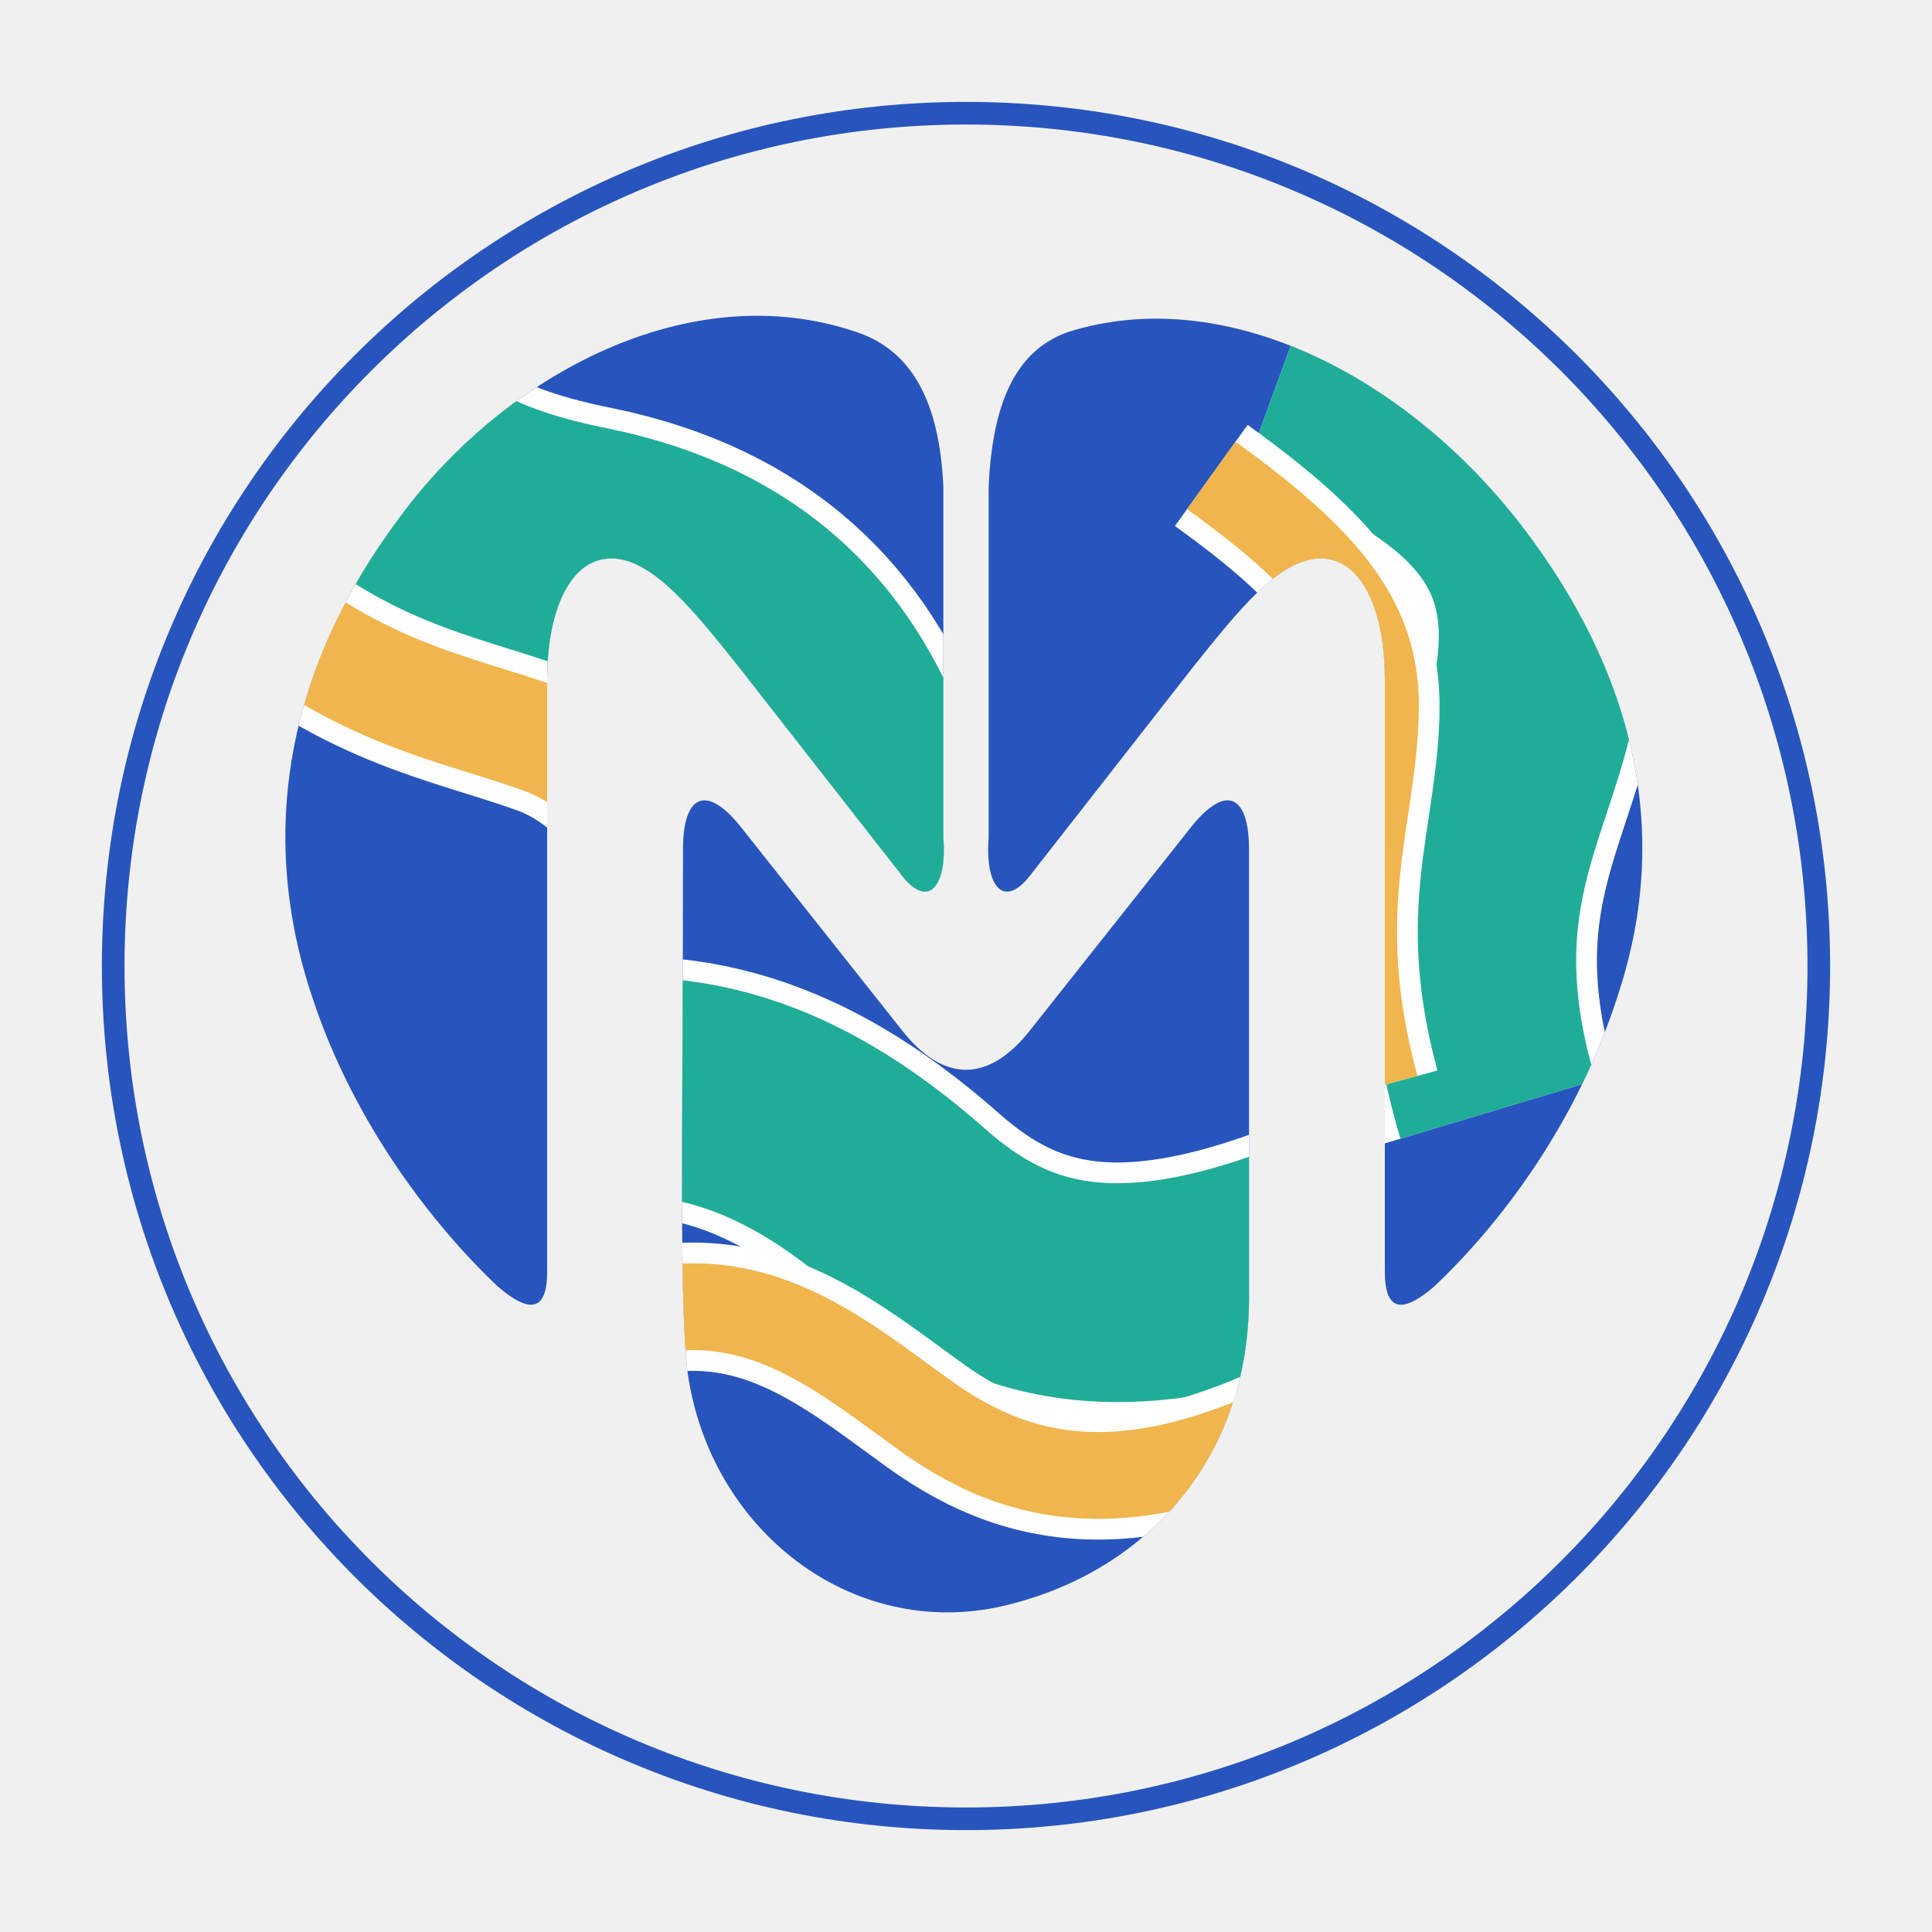
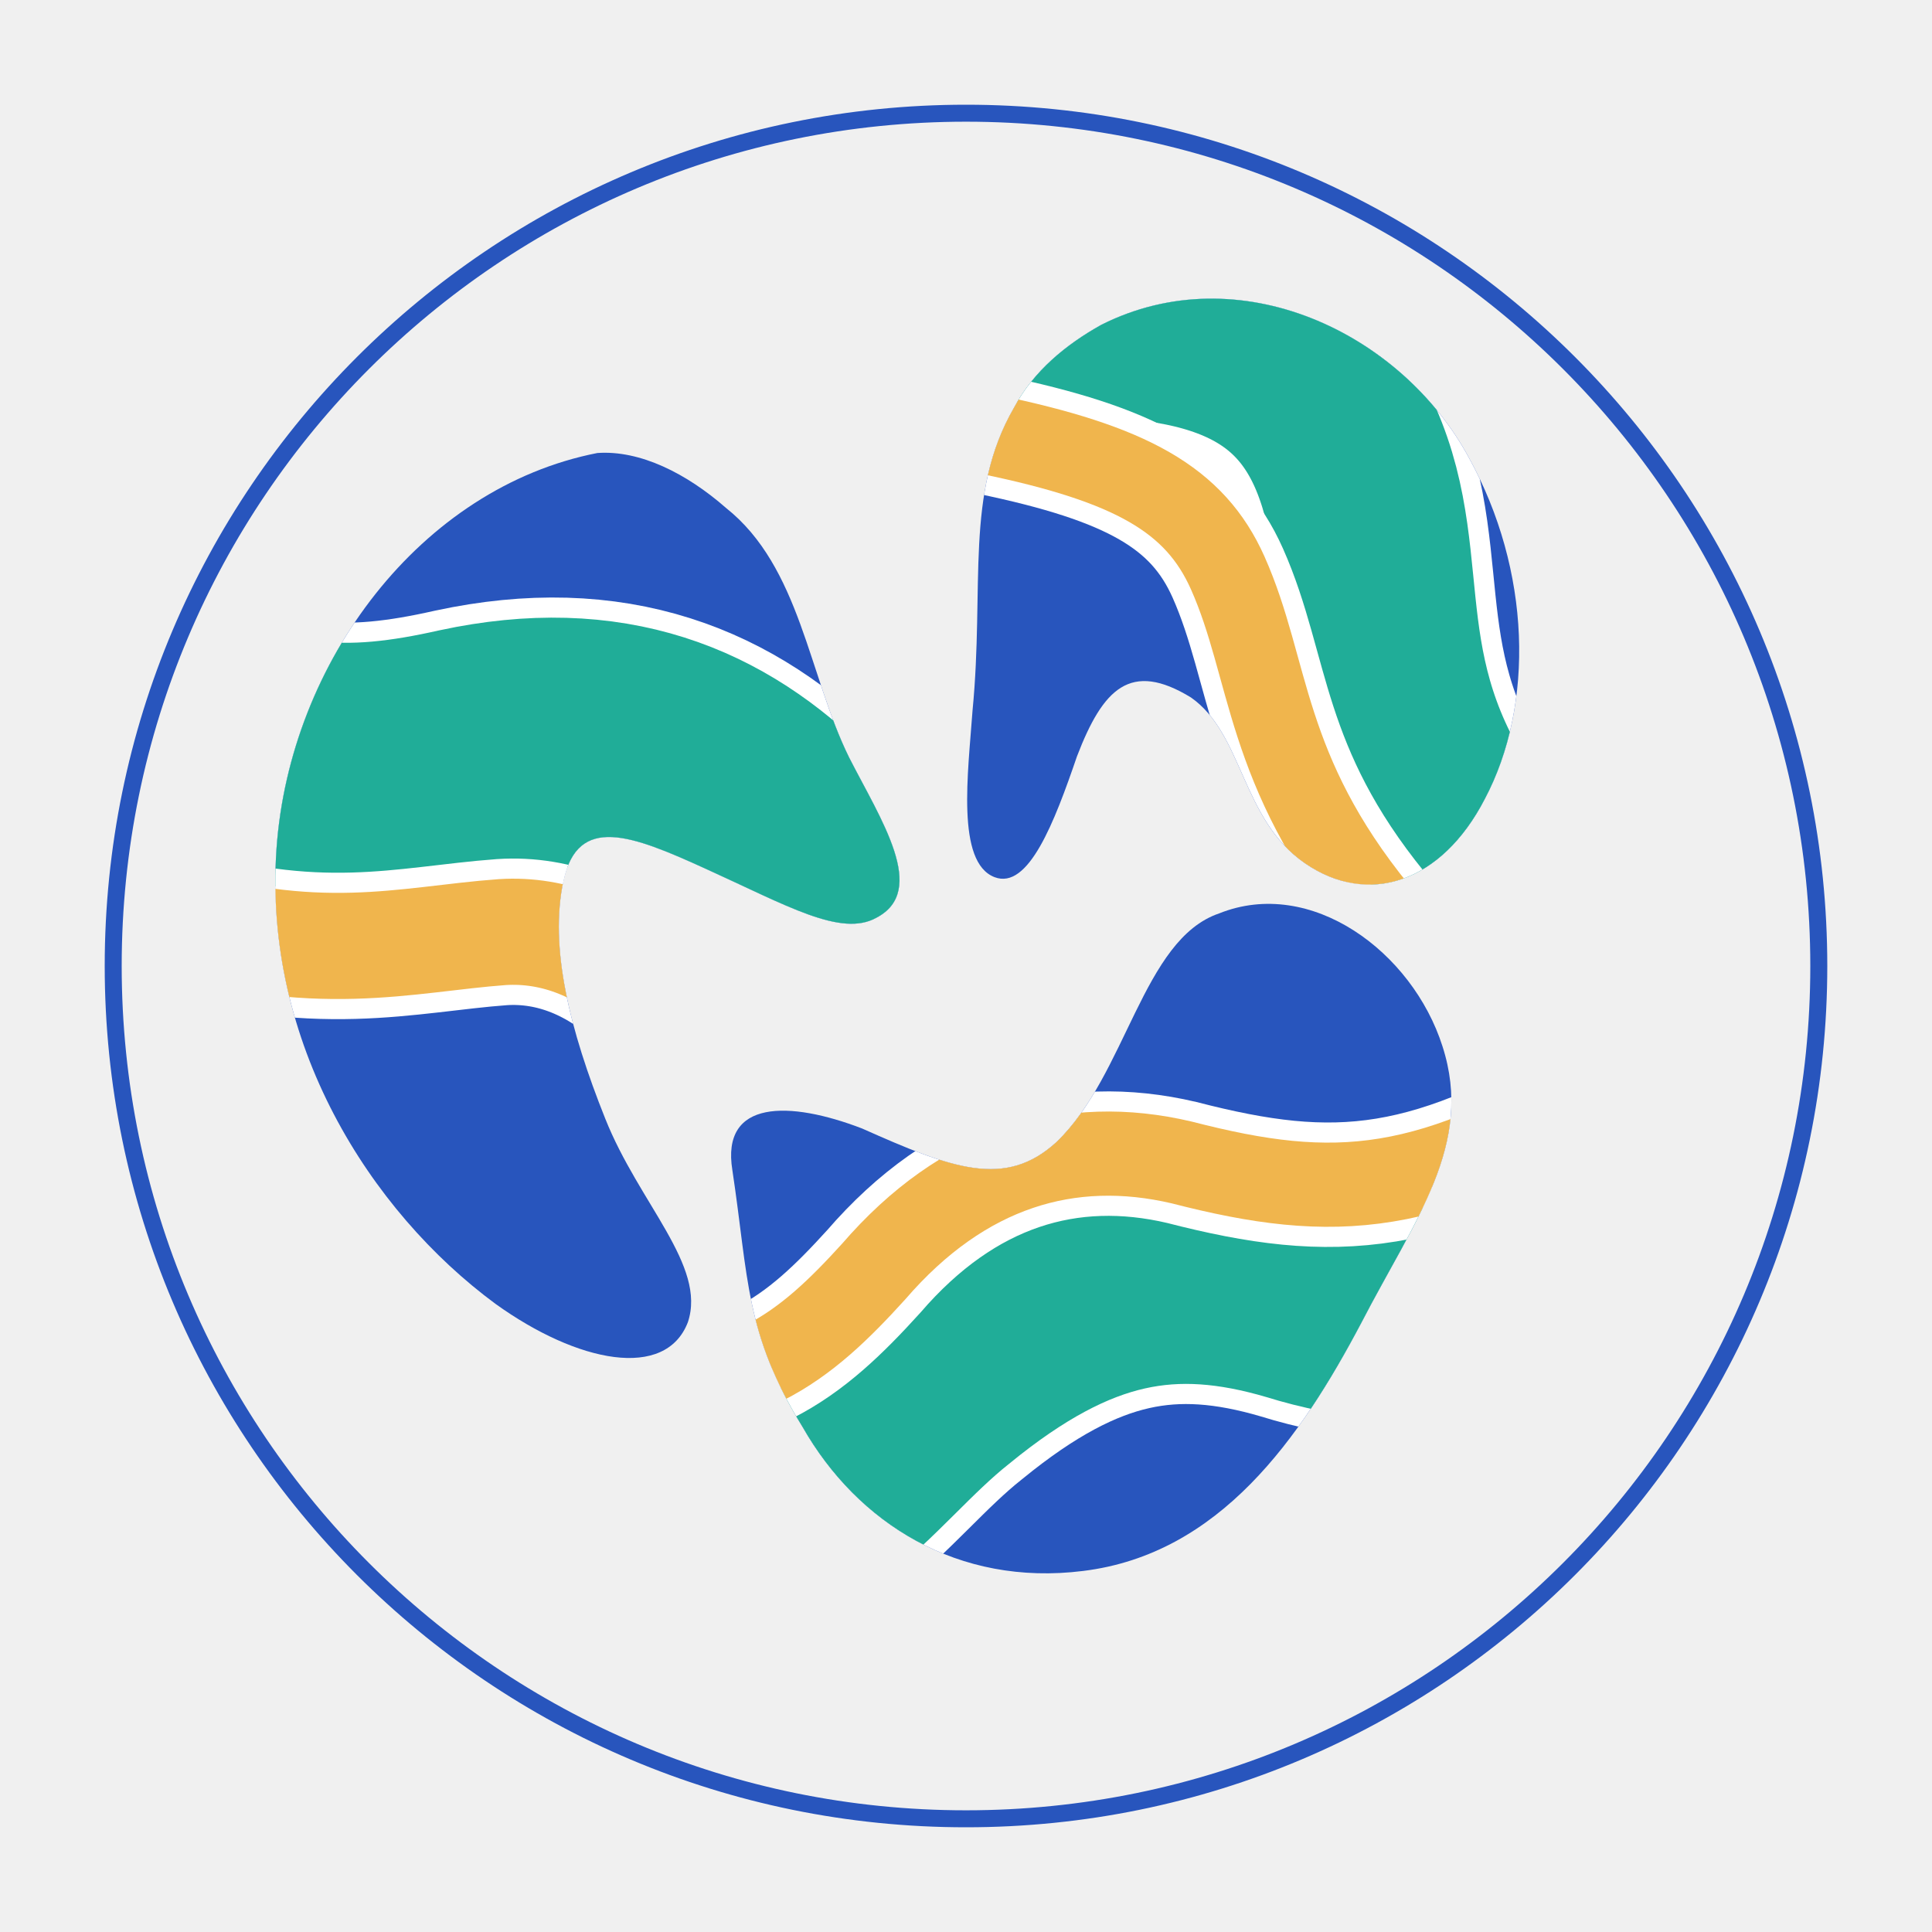
<svg xmlns="http://www.w3.org/2000/svg" width="512" height="512" viewBox="0 0 512 512" role="img" aria-labelledby="msp-logo-title msp-logo-desc">
  <defs>
-     <path id="population-a" d="M227 88C183 73 134 99 106 137C76 177 68 221 83 265       C94 298 115 325 132 341C139 347 145 349 145 337V180C145 162 151 148 162 148C173 148 184 162 196 177       L239 232C246 241 251 235 250 222L250 129C249 107 242 93 227 88Z" />
-     <path id="population-b" d="M283 88C324 75 372 99 403 139C433 178 443 220 429 263       C418 298 397 325 380 341C373 347 367 349 367 337V180C367 162 361 148 350 148C339 148 328 162 316 177       L273 232C266 241 261 235 262 222L262 129C263 107 269 93 283 88Z" />
-     <path id="population-c" d="M181 225C181 211 187 207 197 220L239 273       C250 287 262 287 273 273L315 220C325 207 331 211 331 225V344       C331 388 302 418 264 426C224 434 187 404 182 362C180 340 181 298 181 225Z" />
+     <path id="population-a" d="M221 87C173 76 121 105 97 150C72 197 80 251 101 288       C115 312 135 326 147 314C158 302 148 279 149 254C150 228 154 205 165 190       C176 175 187 186 202 203C218 221 228 235 239 234C255 233 251 210 250 191       C249 166 259 138 247 115C241 102 232 91 221 87Z" />
+     <path id="population-b" d="M361 111C403 109 435 146 438 185C441 220 427 254 404 272       C384 288 363 286 352 268C341 250 351 229 342 214C331 198 321 202 307 216       C294 230 280 244 273 237C265 229 278 208 286 193C303 163 308 138 330 122       C339 115 350 112 361 111Z" />
+     <path id="population-c" d="M175 281C180 262 197 270 212 285C230 305 241 316 259 310       C284 301 303 269 325 271C352 272 369 302 366 329C363 357 340 369 315 389       C287 411 254 431 218 420C185 410 167 383 164 353C160 323 167 310 175 281Z" />
    <clipPath id="clip-a">
      <use href="#population-a" />
    </clipPath>
    <clipPath id="clip-b">
      <use href="#population-b" />
    </clipPath>
    <clipPath id="clip-c">
      <use href="#population-c" />
    </clipPath>
  </defs>
-   <circle cx="256" cy="256" r="226" fill="none" stroke="#2855BD" stroke-width="6" />
-   <g>
+   <circle cx="256" cy="256" r="226" fill="none" stroke="#2855BD" stroke-width="4.5" />
+   <g transform="translate(256 256) scale(.97) translate(-256 -256) rotate(-24 256 256)">
    <g clip-path="url(#clip-a)">
      <use href="#population-a" fill="#2855BD" />
      <path d="M78 92C96 130 125 141 155 147C193 155 213 176 224 205C235 235 222 265 218 285" fill="none" stroke="#FFFFFF" stroke-width="79" />
      <path d="M78 92C96 130 125 141 155 147C193 155 213 176 224 205C235 235 222 265 218 285" fill="none" stroke="#20AD98" stroke-width="68" />
      <path d="M60 154C94 184 119 187 144 196C171 206 185 239 179 282" fill="none" stroke="#FFFFFF" stroke-width="40" />
      <path d="M60 154C94 184 119 187 144 196C171 206 185 239 179 282" fill="none" stroke="#F0B54D" stroke-width="29" />
    </g>
    <g clip-path="url(#clip-b)">
      <use href="#population-b" fill="#2855BD" />
      <path d="M339 100C391 119 411 141 408 175C405 210 379 234 397 294" fill="none" stroke="#FFFFFF" stroke-width="65" />
      <path d="M339 100C391 119 411 141 408 175C405 210 379 234 397 294" fill="none" stroke="#20AD98" stroke-width="54" />
      <path d="M321 126C353 149 365 165 365 187C365 216 352 240 365 288" fill="none" stroke="#FFFFFF" stroke-width="33" />
      <path d="M321 126C353 149 365 165 365 187C365 216 352 240 365 288" fill="none" stroke="#F0B54D" stroke-width="22" />
    </g>
    <g clip-path="url(#clip-c)">
      <use href="#population-c" fill="#2855BD" />
-       <path d="M148 290C187 282 217 299 242 321C268 344 299 352 356 328" fill="none" stroke="#FFFFFF" stroke-width="69" />
-       <path d="M148 290C187 282 217 299 242 321C268 344 299 352 356 328" fill="none" stroke="#20AD98" stroke-width="58" />
-       <path d="M155 353C195 335 220 357 245 375C274 396 305 398 355 371" fill="none" stroke="#FFFFFF" stroke-width="34" />
-       <path d="M155 353C195 335 220 357 245 375C274 396 305 398 355 371" fill="none" stroke="#F0B54D" stroke-width="23" />
+       <path d="M106 365C149 386 173 365 204 357C248 345 275 352 302 375C327 397 364 411 411 392" fill="none" stroke="#FFFFFF" stroke-width="69" />
+       <path d="M106 365C149 386 173 365 204 357C248 345 275 352 302 375C327 397 364 411 411 392" fill="none" stroke="#20AD98" stroke-width="58" />
+       <path d="M118 320C151 340 174 333 199 322C233 306 263 310 288 329C322 356 346 365 405 357" fill="none" stroke="#FFFFFF" stroke-width="34" />
+       <path d="M118 320C151 340 174 333 199 322C233 306 263 310 288 329C322 356 346 365 405 357" fill="none" stroke="#F0B54D" stroke-width="23" />
    </g>
  </g>
</svg>
